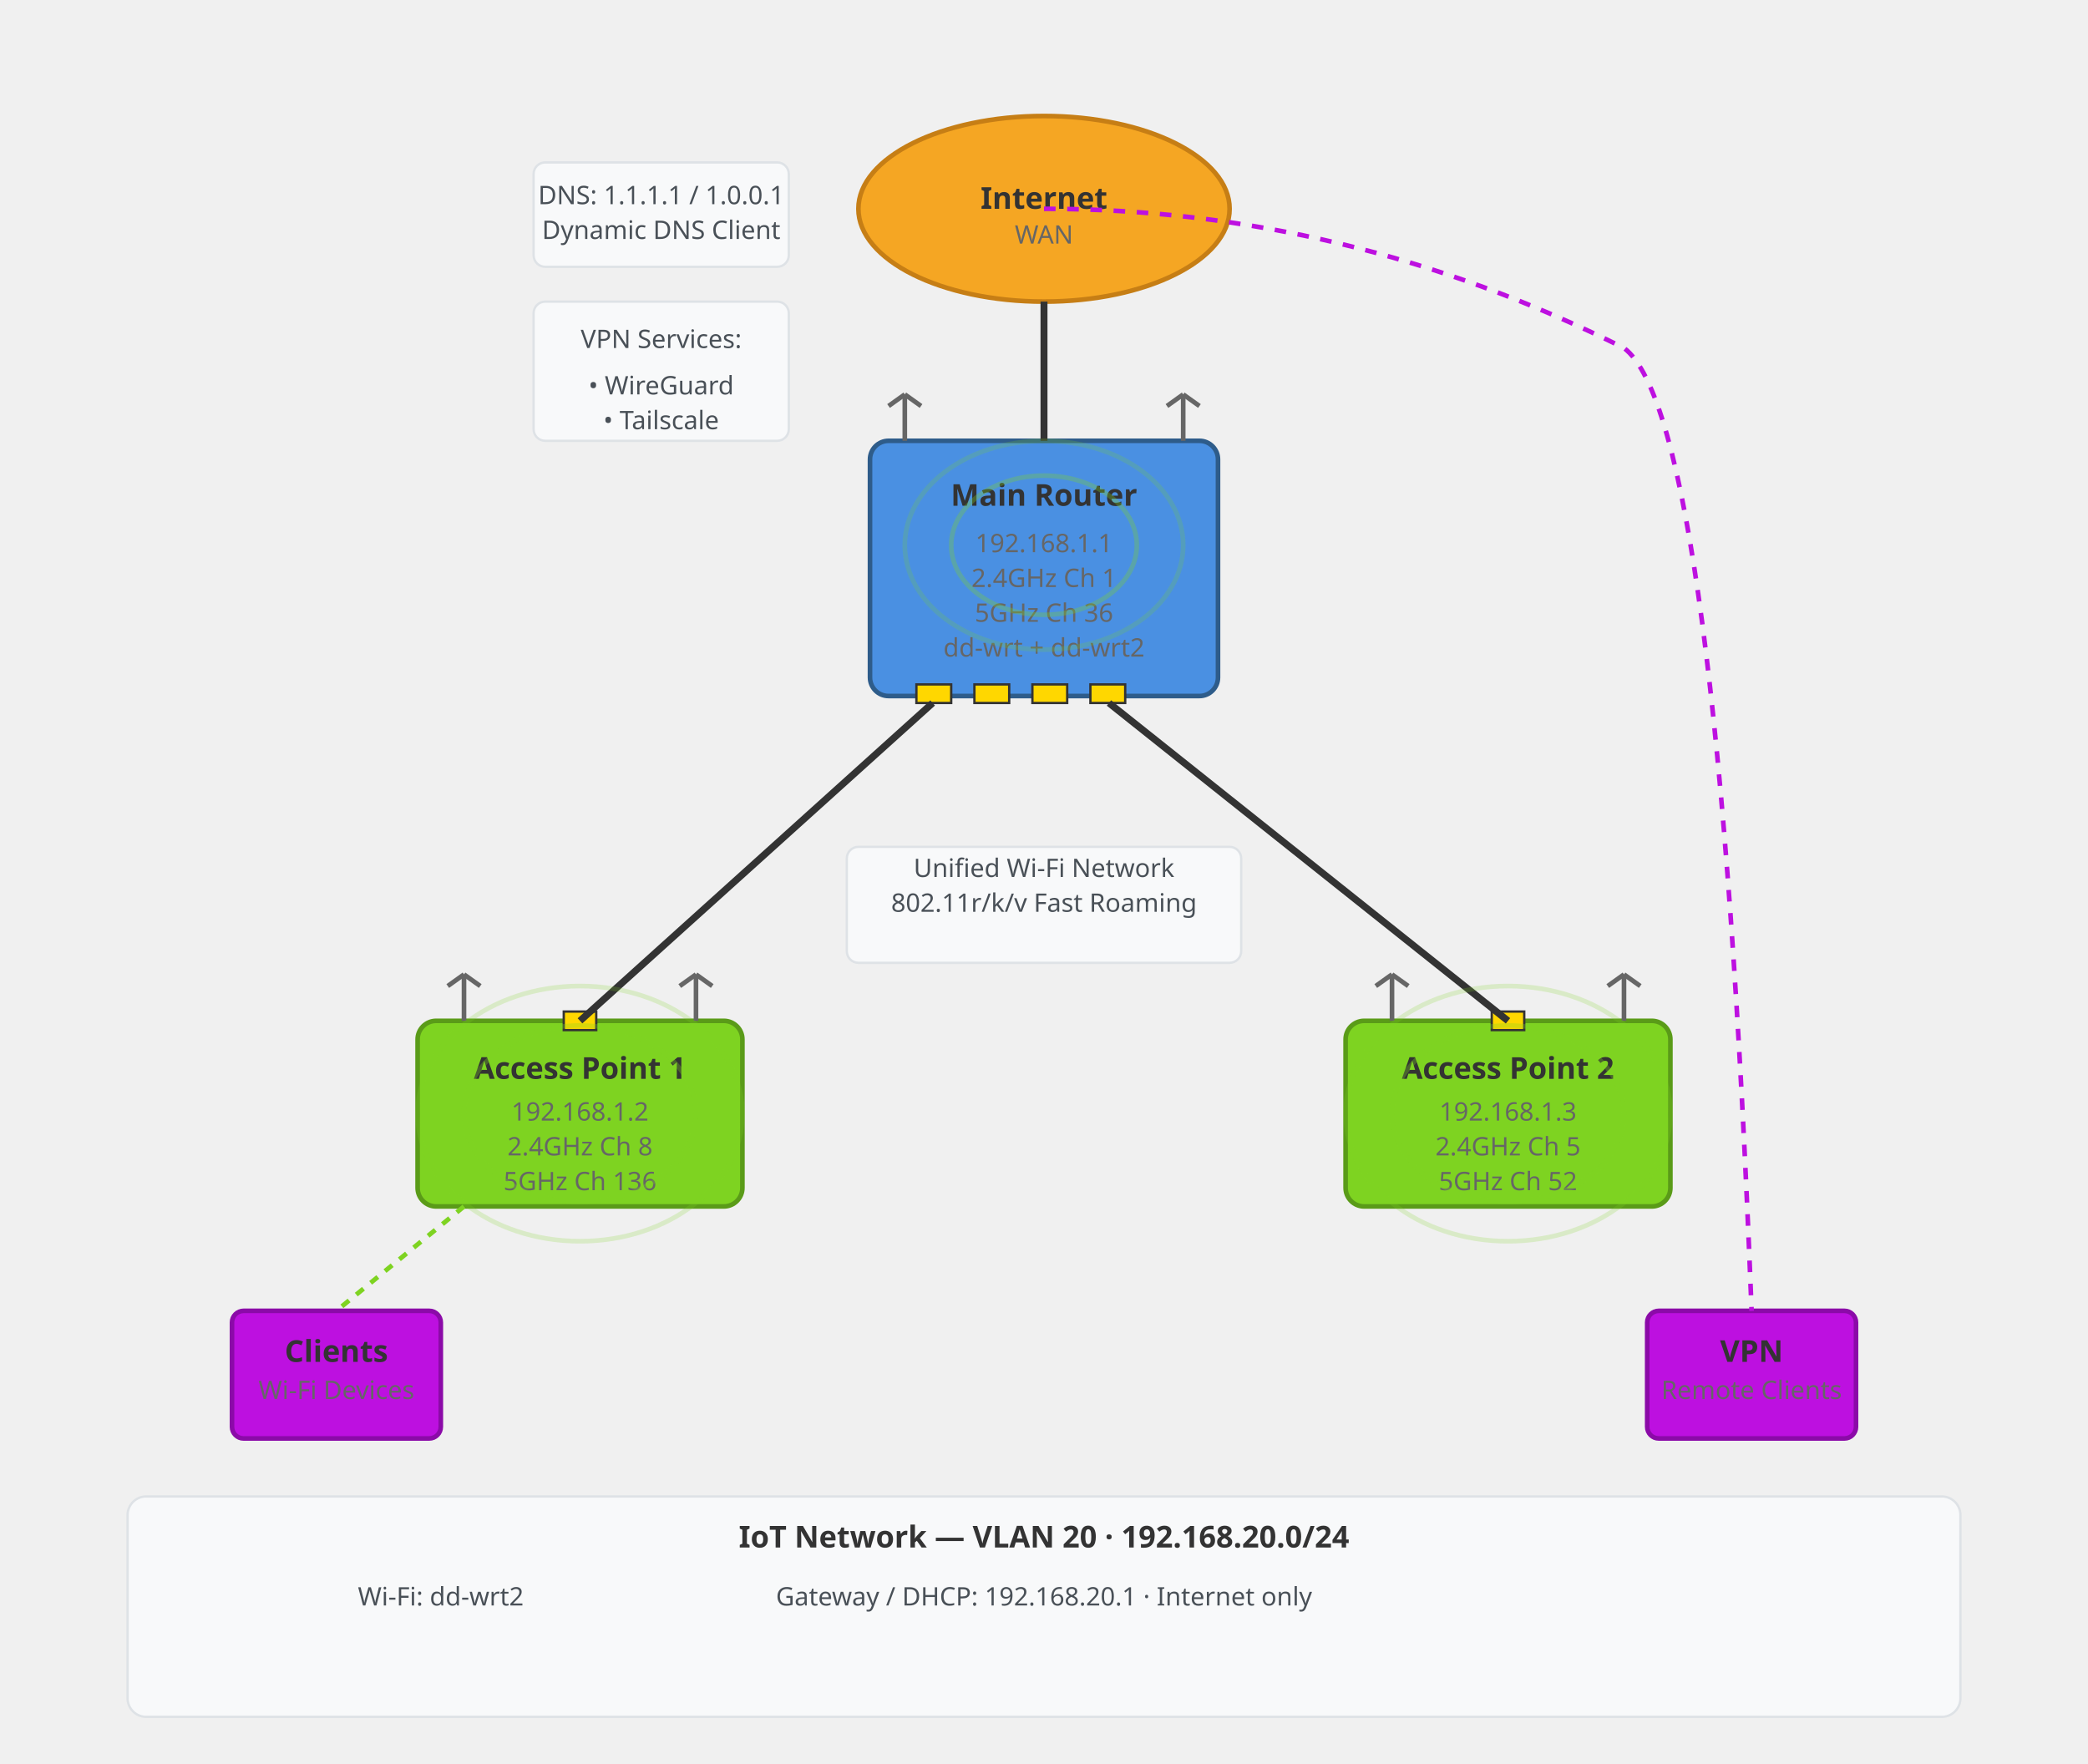
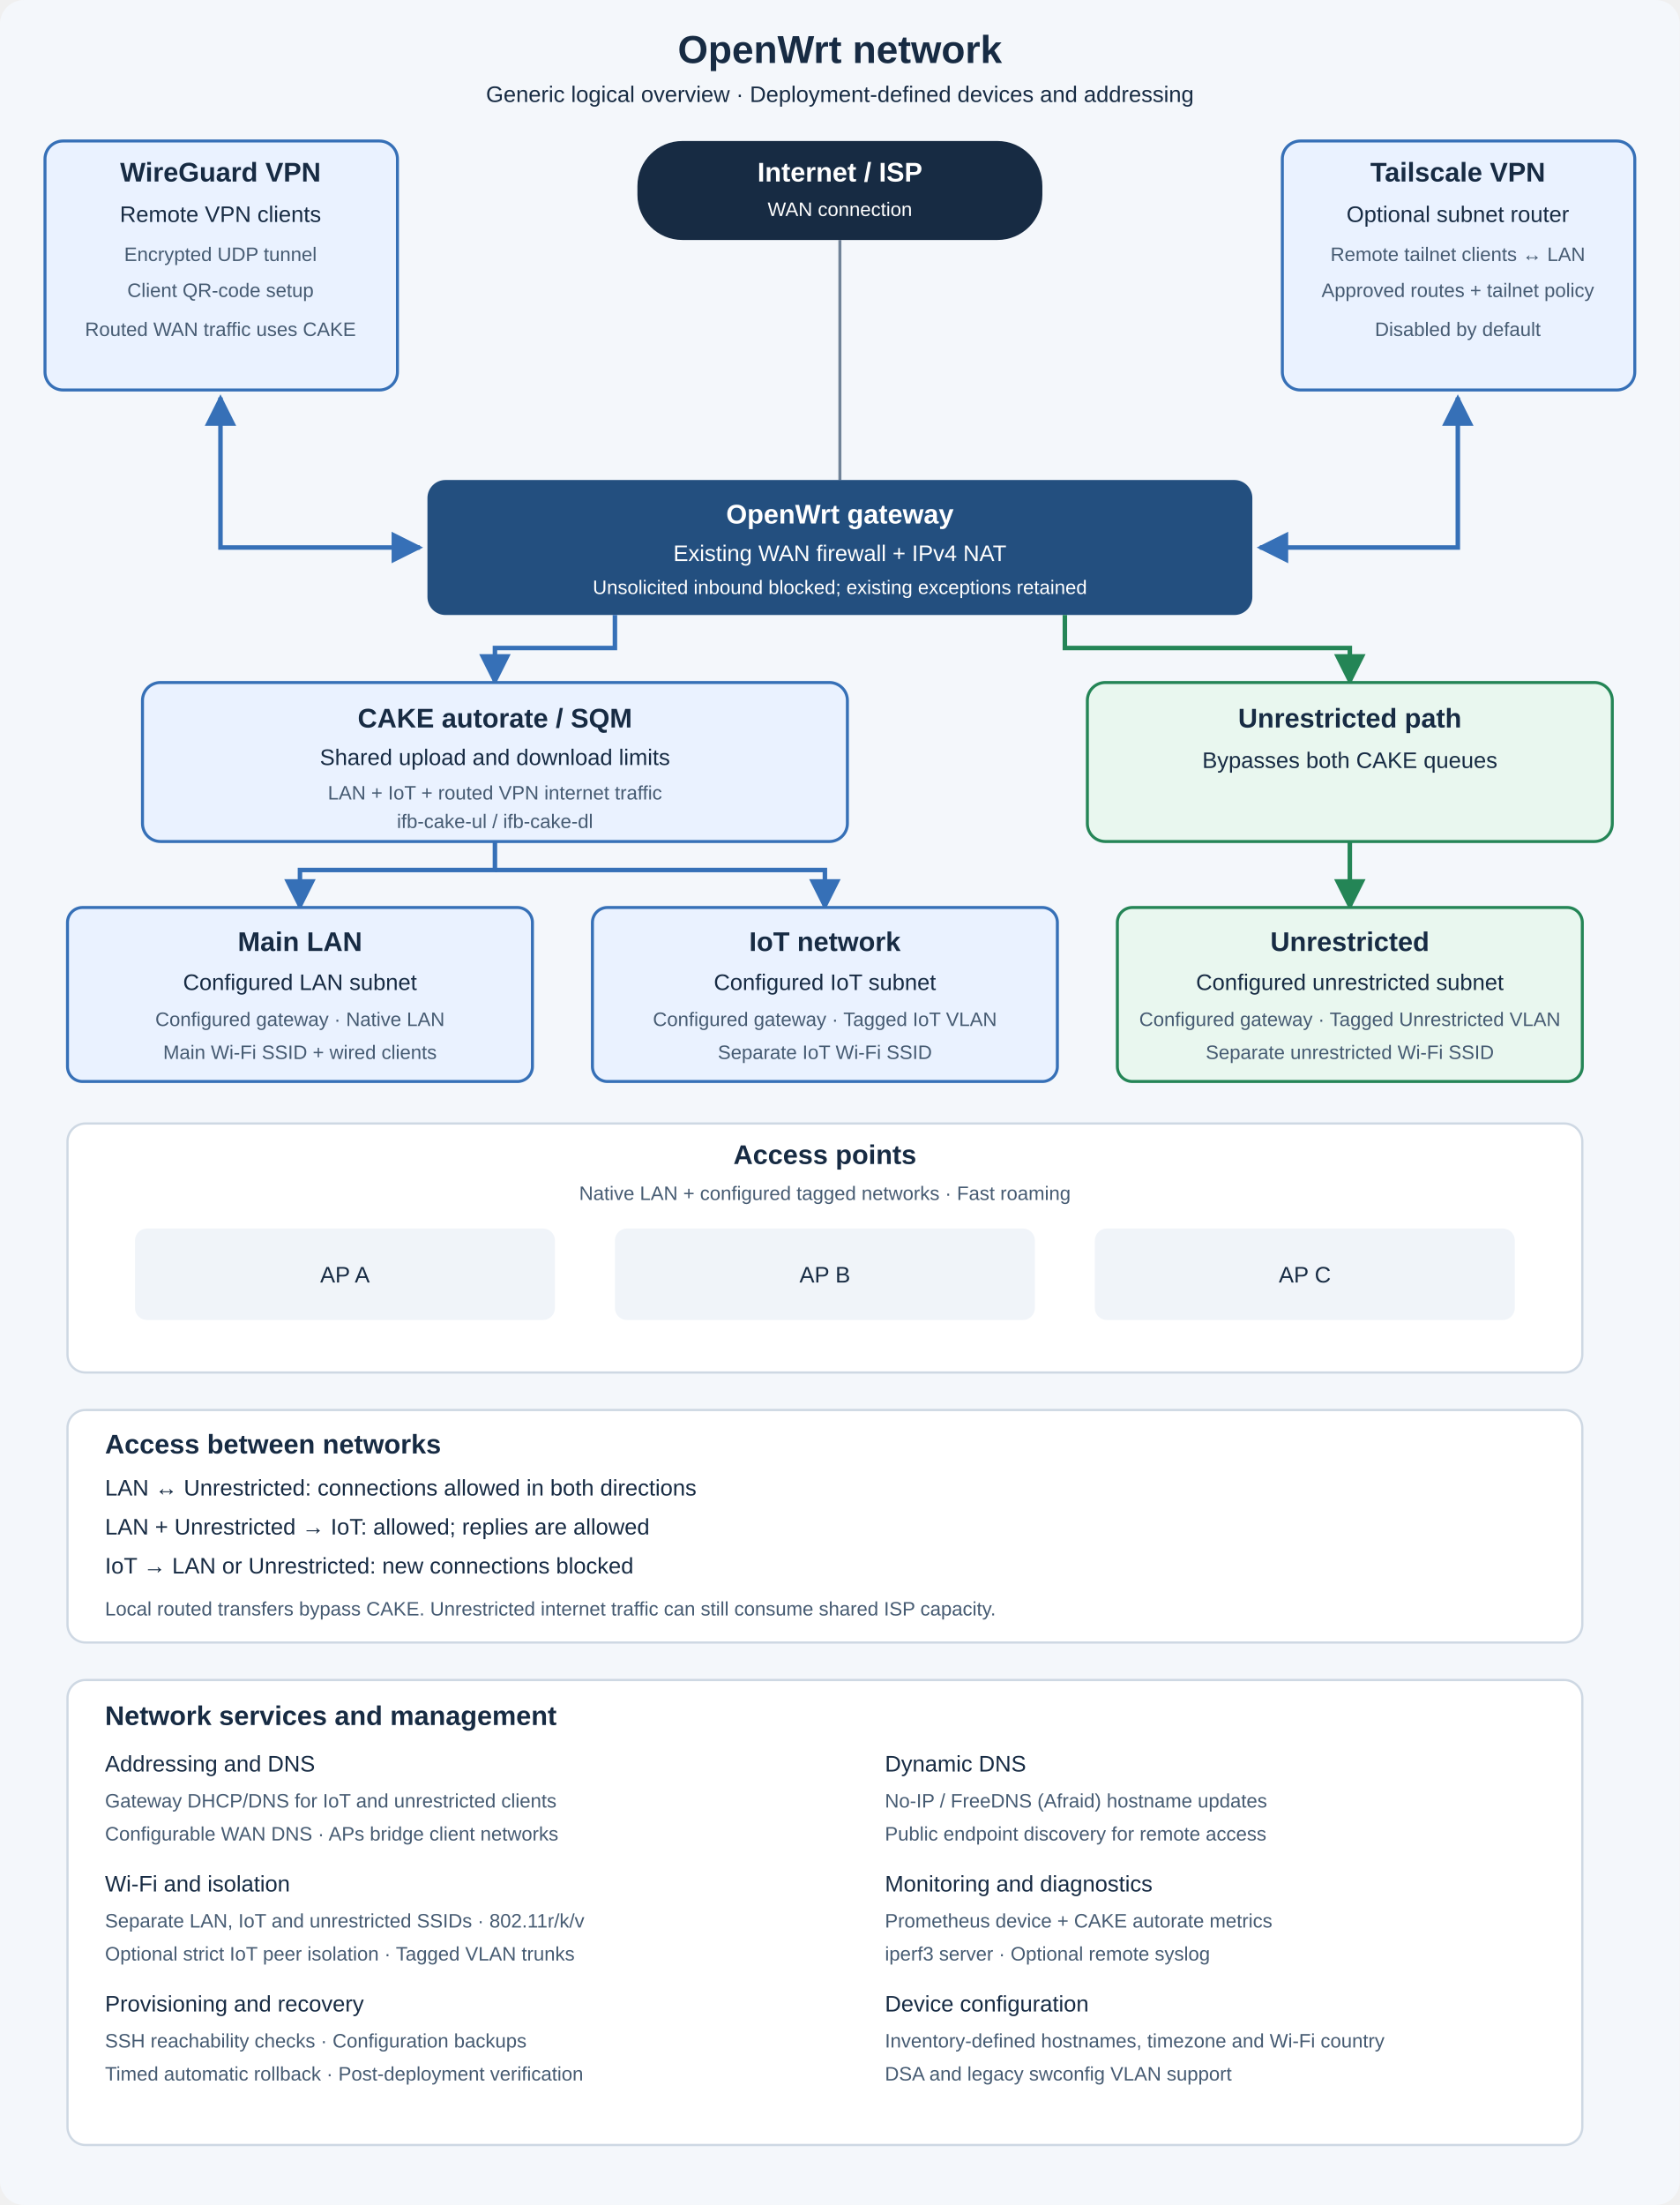
- <svg xmlns="http://www.w3.org/2000/svg" viewBox="0 0 900 760">
+ <svg xmlns="http://www.w3.org/2000/svg" width="1120" height="1470" viewBox="0 0 1120 1470" role="img" aria-labelledby="title description">
  <defs>
    <style>
-       .title { font: bold 20px sans-serif; fill: #333; }
-       .label { font: bold 13px sans-serif; fill: #333; }
-       .sublabel { font: 11px sans-serif; fill: #666; }
-       .device { fill: #4A90E2; stroke: #2E5C8A; stroke-width: 2; }
-       .ap { fill: #7ED321; stroke: #5A9B18; stroke-width: 2; }
-       .cloud { fill: #F5A623; stroke: #C67E15; stroke-width: 2; }
-       .client { fill: #BD10E0; stroke: #8B0AA8; stroke-width: 2; }
-       .ethernet { stroke: #333; stroke-width: 3; fill: none; }
-       .vpn-connection { stroke: #BD10E0; stroke-width: 2; fill: none; stroke-dasharray: 5,5; }
-       .wifi { stroke: #7ED321; stroke-width: 2; fill: none; }
-       .feature-box { fill: #F8F9FA; stroke: #DEE2E6; stroke-width: 1; }
-       .feature-text { font: 11px sans-serif; fill: #495057; }
-       .antenna { fill: none; stroke: #666; stroke-width: 2; }
-       .port { fill: #FFD700; stroke: #333; stroke-width: 1; }
+       text { font-family: Arial, Helvetica, sans-serif; fill: #172b43; }
+       .title { font-size: 26px; font-weight: 700; }
+       .heading { font-size: 18px; font-weight: 700; }
+       .body { font-size: 15px; }
+       .small { font-size: 13px; fill: #465b72; }
+       .white { fill: #fff; }
+       .panel { fill: #fff; stroke: #ced8e3; stroke-width: 1.5; }
+       .shape { fill: #eaf2ff; stroke: #3670b7; stroke-width: 2; }
+       .bypass { fill: #e9f7ef; stroke: #248556; stroke-width: 2; }
+       .blue-line { fill: none; stroke: #3670b7; stroke-width: 3; }
+       .green-line { fill: none; stroke: #248556; stroke-width: 3; }
+       .wire { fill: none; stroke: #718398; stroke-width: 2; }
    </style>
+     <marker id="blue-arrow" viewBox="0 0 10 10" refX="9" refY="5" markerWidth="7" markerHeight="7" orient="auto-start-reverse">
+       <path d="M 0 0 L 10 5 L 0 10 z" fill="#3670b7" />
+     </marker>
+     <marker id="green-arrow" viewBox="0 0 10 10" refX="9" refY="5" markerWidth="7" markerHeight="7" orient="auto-start-reverse">
+       <path d="M 0 0 L 10 5 L 0 10 z" fill="#248556" />
+     </marker>
  </defs>
-   <ellipse cx="450" cy="90" rx="80" ry="40" class="cloud" />
-   <text x="450" y="90" text-anchor="middle" class="label" fill="white">Internet</text>
-   <text x="450" y="105" text-anchor="middle" class="sublabel" fill="white">WAN</text>
-   <rect x="230" y="70" width="110" height="45" rx="5" class="feature-box" />
-   <text x="285" y="88" text-anchor="middle" class="feature-text">DNS: 1.1.1.1 / 1.0.0.1</text>
-   <text x="285" y="103" text-anchor="middle" class="feature-text">Dynamic DNS Client</text>
-   <g id="main-router">
-     <rect x="375" y="190" width="150" height="110" rx="8" class="device" />
-     <line x1="390" y1="190" x2="390" y2="170" class="antenna" />
-     <line x1="390" y1="170" x2="383" y2="175" class="antenna" />
-     <line x1="390" y1="170" x2="397" y2="175" class="antenna" />
-     <line x1="510" y1="190" x2="510" y2="170" class="antenna" />
-     <line x1="510" y1="170" x2="503" y2="175" class="antenna" />
-     <line x1="510" y1="170" x2="517" y2="175" class="antenna" />
-     <rect x="395" y="295" width="15" height="8" class="port" />
-     <rect x="420" y="295" width="15" height="8" class="port" />
-     <rect x="445" y="295" width="15" height="8" class="port" />
-     <rect x="470" y="295" width="15" height="8" class="port" />
-     <text x="450" y="218" text-anchor="middle" class="label" fill="white">Main Router</text>
-     <text x="450" y="238" text-anchor="middle" class="sublabel" fill="white">192.168.1.1</text>
-     <text x="450" y="253" text-anchor="middle" class="sublabel" fill="white">2.4GHz Ch 1</text>
-     <text x="450" y="268" text-anchor="middle" class="sublabel" fill="white">5GHz Ch 36</text>
-     <text x="450" y="283" text-anchor="middle" class="sublabel" fill="white">dd-wrt + dd-wrt2</text>
+   <rect width="1120" height="1470" rx="16" fill="#f4f7fb" />
+   <text x="560" y="42" text-anchor="middle" class="title">OpenWrt network</text>
+   <text x="560" y="68" text-anchor="middle" class="body">Generic logical overview · Deployment-defined devices and addressing</text>
+   <rect x="425" y="94" width="270" height="66" rx="30" fill="#172b43" />
+   <text x="560" y="121" text-anchor="middle" class="heading white">Internet / ISP</text>
+   <text x="560" y="144" text-anchor="middle" class="small white">WAN connection</text>
+   <path d="M 560 160 V 320" class="wire" />
+   <rect x="30" y="94" width="235" height="166" rx="12" class="shape" />
+   <text x="147" y="121" text-anchor="middle" class="heading">WireGuard VPN</text>
+   <text x="147" y="148" text-anchor="middle" class="body">Remote VPN clients</text>
+   <text x="147" y="174" text-anchor="middle" class="small">Encrypted UDP tunnel</text>
+   <text x="147" y="198" text-anchor="middle" class="small">Client QR-code setup</text>
+   <text x="147" y="224" text-anchor="middle" class="small">Routed WAN traffic uses CAKE</text>
+   <path d="M 147 265 V 365 H 280" class="blue-line" marker-start="url(#blue-arrow)" marker-end="url(#blue-arrow)" />
+   <rect x="855" y="94" width="235" height="166" rx="12" class="shape" />
+   <text x="972" y="121" text-anchor="middle" class="heading">Tailscale VPN</text>
+   <text x="972" y="148" text-anchor="middle" class="body">Optional subnet router</text>
+   <text x="972" y="174" text-anchor="middle" class="small">Remote tailnet clients ↔ LAN</text>
+   <text x="972" y="198" text-anchor="middle" class="small">Approved routes + tailnet policy</text>
+   <text x="972" y="224" text-anchor="middle" class="small">Disabled by default</text>
+   <path d="M 972 265 V 365 H 840" class="blue-line" marker-start="url(#blue-arrow)" marker-end="url(#blue-arrow)" />
+   <g transform="translate(0 130)">
+     <rect x="285" y="190" width="550" height="90" rx="12" fill="#234f7f" />
+     <text x="560" y="219" text-anchor="middle" class="heading white">OpenWrt gateway</text>
+     <text x="560" y="244" text-anchor="middle" class="body white">Existing WAN firewall + IPv4 NAT</text>
+     <text x="560" y="266" text-anchor="middle" class="small white">Unsolicited inbound blocked; existing exceptions retained</text>
+     <path d="M 410 280 V 302 H 330 V 325" class="blue-line" marker-end="url(#blue-arrow)" />
+     <path d="M 710 280 V 302 H 900 V 325" class="green-line" marker-end="url(#green-arrow)" />
+     <rect x="95" y="325" width="470" height="106" rx="12" class="shape" />
+     <text x="330" y="355" text-anchor="middle" class="heading">CAKE autorate / SQM</text>
+     <text x="330" y="380" text-anchor="middle" class="body">Shared upload and download limits</text>
+     <text x="330" y="403" text-anchor="middle" class="small">LAN + IoT + routed VPN internet traffic</text>
+     <text x="330" y="422" text-anchor="middle" class="small">ifb-cake-ul / ifb-cake-dl</text>
+     <rect x="725" y="325" width="350" height="106" rx="12" class="bypass" />
+     <text x="900" y="355" text-anchor="middle" class="heading">Unrestricted path</text>
+     <text x="900" y="382" text-anchor="middle" class="body">Bypasses both CAKE queues</text>
+     <path d="M 330 431 V 450 H 200 V 475" class="blue-line" marker-end="url(#blue-arrow)" />
+     <path d="M 330 450 H 550 V 475" class="blue-line" marker-end="url(#blue-arrow)" />
+     <path d="M 900 431 V 475" class="green-line" marker-end="url(#green-arrow)" />
+     <rect x="45" y="475" width="310" height="116" rx="10" class="shape" />
+     <text x="200" y="504" text-anchor="middle" class="heading">Main LAN</text>
+     <text x="200" y="530" text-anchor="middle" class="body">Configured LAN subnet</text>
+     <text x="200" y="554" text-anchor="middle" class="small">Configured gateway · Native LAN</text>
+     <text x="200" y="576" text-anchor="middle" class="small">Main Wi-Fi SSID + wired clients</text>
+     <rect x="395" y="475" width="310" height="116" rx="10" class="shape" />
+     <text x="550" y="504" text-anchor="middle" class="heading">IoT network</text>
+     <text x="550" y="530" text-anchor="middle" class="body">Configured IoT subnet</text>
+     <text x="550" y="554" text-anchor="middle" class="small">Configured gateway · Tagged IoT VLAN</text>
+     <text x="550" y="576" text-anchor="middle" class="small">Separate IoT Wi-Fi SSID</text>
+     <rect x="745" y="475" width="310" height="116" rx="10" class="bypass" />
+     <text x="900" y="504" text-anchor="middle" class="heading">Unrestricted</text>
+     <text x="900" y="530" text-anchor="middle" class="body">Configured unrestricted subnet</text>
+     <text x="900" y="554" text-anchor="middle" class="small">Configured gateway · Tagged Unrestricted VLAN</text>
+     <text x="900" y="576" text-anchor="middle" class="small">Separate unrestricted Wi-Fi SSID</text>
+     <rect x="45" y="619" width="1010" height="166" rx="12" class="panel" />
+     <text x="550" y="646" text-anchor="middle" class="heading">Access points</text>
+     <text x="550" y="670" text-anchor="middle" class="small">Native LAN + configured tagged networks · Fast roaming</text>
+     <rect x="90" y="689" width="280" height="61" rx="8" fill="#f0f4f9" />
+     <text x="230" y="725" text-anchor="middle" class="body">AP A</text>
+     <rect x="410" y="689" width="280" height="61" rx="8" fill="#f0f4f9" />
+     <text x="550" y="725" text-anchor="middle" class="body">AP B</text>
+     <rect x="730" y="689" width="280" height="61" rx="8" fill="#f0f4f9" />
+     <text x="870" y="725" text-anchor="middle" class="body">AP C</text>
+     <rect x="45" y="810" width="1010" height="155" rx="12" class="panel" />
+     <text x="70" y="839" class="heading">Access between networks</text>
+     <text x="70" y="867" class="body">LAN ↔ Unrestricted: connections allowed in both directions</text>
+     <text x="70" y="893" class="body">LAN + Unrestricted → IoT: allowed; replies are allowed</text>
+     <text x="70" y="919" class="body">IoT → LAN or Unrestricted: new connections blocked</text>
+     <text x="70" y="947" class="small">Local routed transfers bypass CAKE. Unrestricted internet traffic can still consume shared ISP capacity.</text>
+     <rect x="45" y="990" width="1010" height="310" rx="12" class="panel" />
+     <text x="70" y="1020" class="heading">Network services and management</text>
+     <text x="70" y="1051" class="body">Addressing and DNS</text>
+     <text x="70" y="1075" class="small">Gateway DHCP/DNS for IoT and unrestricted clients</text>
+     <text x="70" y="1097" class="small">Configurable WAN DNS · APs bridge client networks</text>
+     <text x="590" y="1051" class="body">Dynamic DNS</text>
+     <text x="590" y="1075" class="small">No-IP / FreeDNS (Afraid) hostname updates</text>
+     <text x="590" y="1097" class="small">Public endpoint discovery for remote access</text>
+     <text x="70" y="1131" class="body">Wi-Fi and isolation</text>
+     <text x="70" y="1155" class="small">Separate LAN, IoT and unrestricted SSIDs · 802.11r/k/v</text>
+     <text x="70" y="1177" class="small">Optional strict IoT peer isolation · Tagged VLAN trunks</text>
+     <text x="590" y="1131" class="body">Monitoring and diagnostics</text>
+     <text x="590" y="1155" class="small">Prometheus device + CAKE autorate metrics</text>
+     <text x="590" y="1177" class="small">iperf3 server · Optional remote syslog</text>
+     <text x="70" y="1211" class="body">Provisioning and recovery</text>
+     <text x="70" y="1235" class="small">SSH reachability checks · Configuration backups</text>
+     <text x="70" y="1257" class="small">Timed automatic rollback · Post-deployment verification</text>
+     <text x="590" y="1211" class="body">Device configuration</text>
+     <text x="590" y="1235" class="small">Inventory-defined hostnames, timezone and Wi-Fi country</text>
+     <text x="590" y="1257" class="small">DSA and legacy swconfig VLAN support</text>
  </g>
-   <line x1="450" y1="130" x2="450" y2="190" class="ethernet" />
-   <rect x="230" y="130" width="110" height="60" rx="5" class="feature-box" />
-   <text x="285" y="150" text-anchor="middle" class="feature-text" font-weight="bold">VPN Services:</text>
-   <text x="285" y="170" text-anchor="middle" class="feature-text">• WireGuard</text>
-   <text x="285" y="185" text-anchor="middle" class="feature-text">• Tailscale</text>
-   <g id="ap1">
-     <rect x="180" y="440" width="140" height="80" rx="8" class="ap" />
-     <line x1="200" y1="440" x2="200" y2="420" class="antenna" />
-     <line x1="200" y1="420" x2="193" y2="425" class="antenna" />
-     <line x1="200" y1="420" x2="207" y2="425" class="antenna" />
-     <line x1="300" y1="440" x2="300" y2="420" class="antenna" />
-     <line x1="300" y1="420" x2="293" y2="425" class="antenna" />
-     <line x1="300" y1="420" x2="307" y2="425" class="antenna" />
-     <rect x="243" y="436" width="14" height="8" class="port" />
-     <text x="250" y="465" text-anchor="middle" class="label" fill="white">Access Point 1</text>
-     <text x="250" y="483" text-anchor="middle" class="sublabel" fill="white">192.168.1.2</text>
-     <text x="250" y="498" text-anchor="middle" class="sublabel" fill="white">2.4GHz Ch 8</text>
-     <text x="250" y="513" text-anchor="middle" class="sublabel" fill="white">5GHz Ch 136</text>
-   </g>
-   <g id="ap2">
-     <rect x="580" y="440" width="140" height="80" rx="8" class="ap" />
-     <line x1="600" y1="440" x2="600" y2="420" class="antenna" />
-     <line x1="600" y1="420" x2="593" y2="425" class="antenna" />
-     <line x1="600" y1="420" x2="607" y2="425" class="antenna" />
-     <line x1="700" y1="440" x2="700" y2="420" class="antenna" />
-     <line x1="700" y1="420" x2="693" y2="425" class="antenna" />
-     <line x1="700" y1="420" x2="707" y2="425" class="antenna" />
-     <rect x="643" y="436" width="14" height="8" class="port" />
-     <text x="650" y="465" text-anchor="middle" class="label" fill="white">Access Point 2</text>
-     <text x="650" y="483" text-anchor="middle" class="sublabel" fill="white">192.168.1.3</text>
-     <text x="650" y="498" text-anchor="middle" class="sublabel" fill="white">2.4GHz Ch 5</text>
-     <text x="650" y="513" text-anchor="middle" class="sublabel" fill="white">5GHz Ch 52</text>
-   </g>
-   <line x1="402" y1="303" x2="250" y2="440" class="ethernet" />
-   <line x1="478" y1="303" x2="650" y2="440" class="ethernet" />
-   <rect x="365" y="365" width="170" height="50" rx="5" class="feature-box" />
-   <text x="450" y="378" text-anchor="middle" class="feature-text" font-weight="bold">Unified Wi-Fi Network</text>
-   <text x="450" y="393" text-anchor="middle" class="feature-text">802.11r/k/v Fast Roaming</text>
-   <ellipse cx="250" cy="480" rx="70" ry="55" class="wifi" opacity="0.2" />
-   <ellipse cx="250" cy="480" rx="50" ry="38" class="wifi" opacity="0.3" />
-   <ellipse cx="650" cy="480" rx="70" ry="55" class="wifi" opacity="0.2" />
-   <ellipse cx="650" cy="480" rx="50" ry="38" class="wifi" opacity="0.3" />
-   <ellipse cx="450" cy="235" rx="60" ry="45" class="wifi" opacity="0.2" />
-   <ellipse cx="450" cy="235" rx="40" ry="30" class="wifi" opacity="0.3" />
-   <rect x="100" y="565" width="90" height="55" rx="5" class="client" />
-   <text x="145" y="587" text-anchor="middle" class="label" fill="white">Clients</text>
-   <text x="145" y="603" text-anchor="middle" class="sublabel" fill="white">Wi-Fi Devices</text>
-   <rect x="710" y="565" width="90" height="55" rx="5" class="client" />
-   <text x="755" y="587" text-anchor="middle" class="label" fill="white">VPN</text>
-   <text x="755" y="603" text-anchor="middle" class="sublabel" fill="white">Remote Clients</text>
-   <line x1="200" y1="520" x2="145" y2="565" class="wifi" stroke-dasharray="4,4" />
-   <path d="M 450 90 Q 580 90 700 150 Q 740 180 755 565" class="vpn-connection" />
-   <rect x="55" y="645" width="790" height="95" rx="8" class="feature-box" />
-   <text x="450" y="667" text-anchor="middle" class="label">IoT Network — VLAN 20 · 192.168.20.0/24</text>
-   <text x="190" y="692" text-anchor="middle" class="feature-text">Wi-Fi: dd-wrt2</text>
-   <text x="450" y="692" text-anchor="middle" class="feature-text">Gateway / DHCP: 192.168.20.1 · Internet only</text>
</svg>
